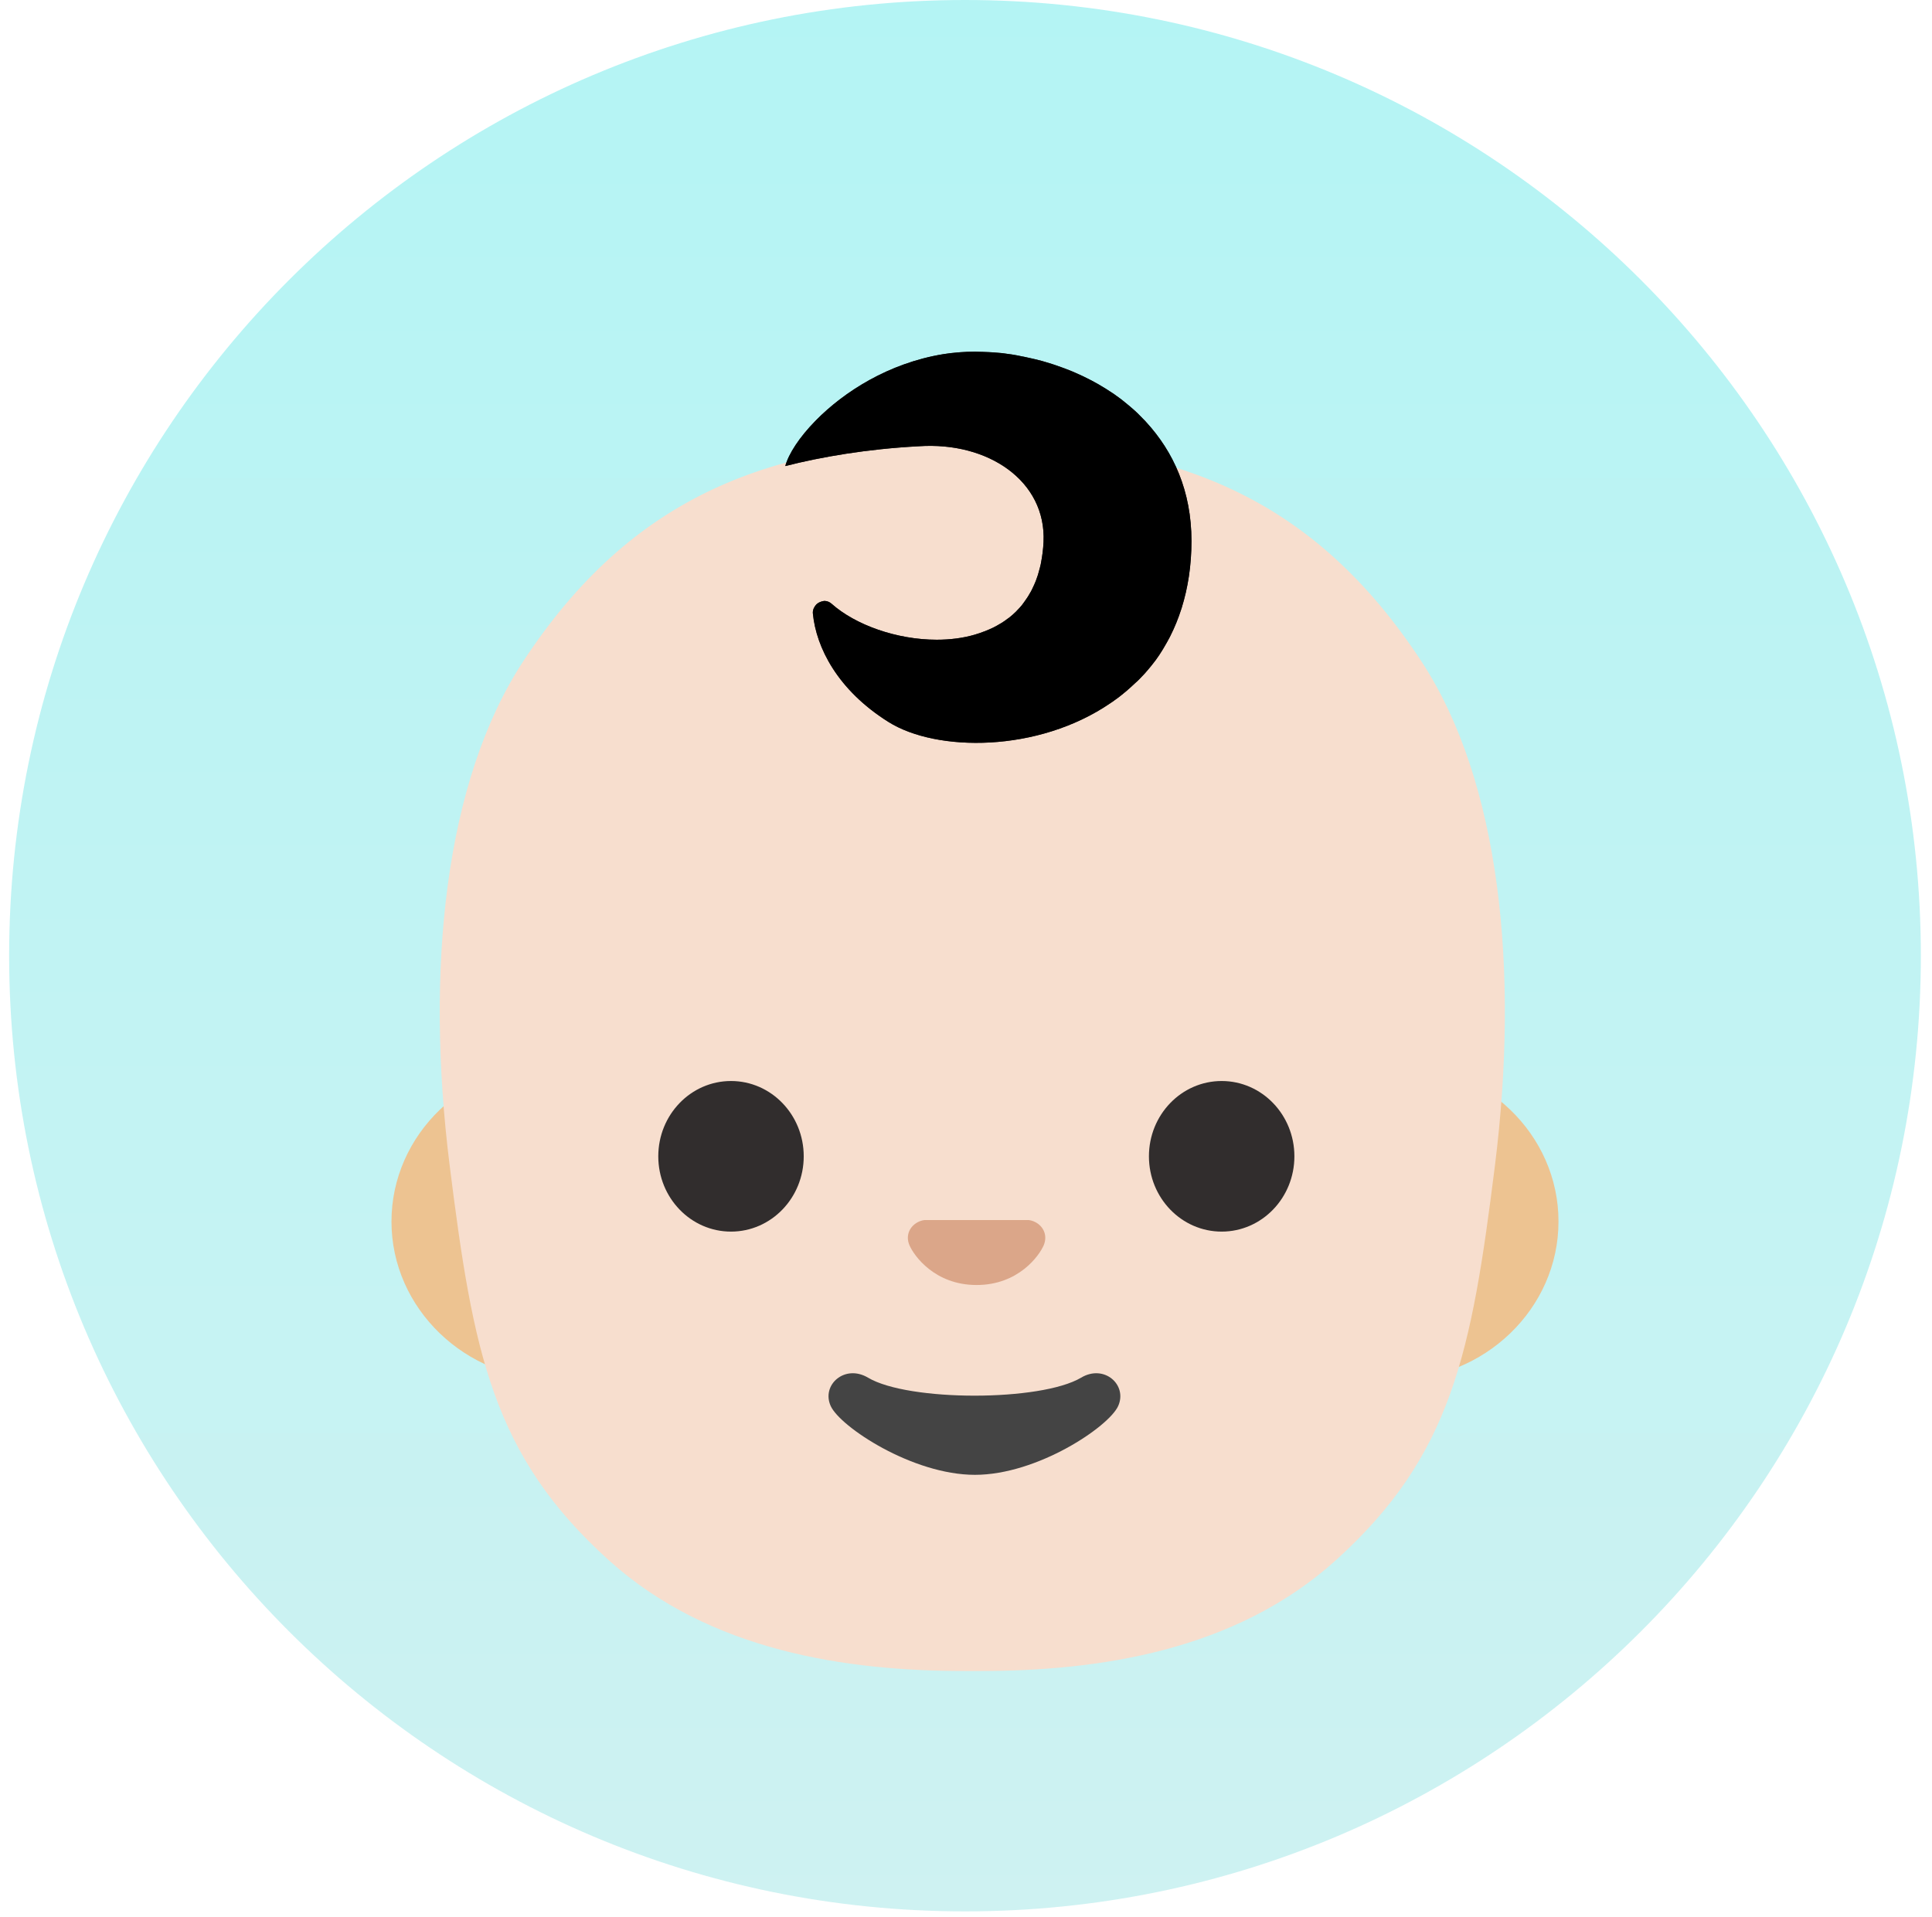
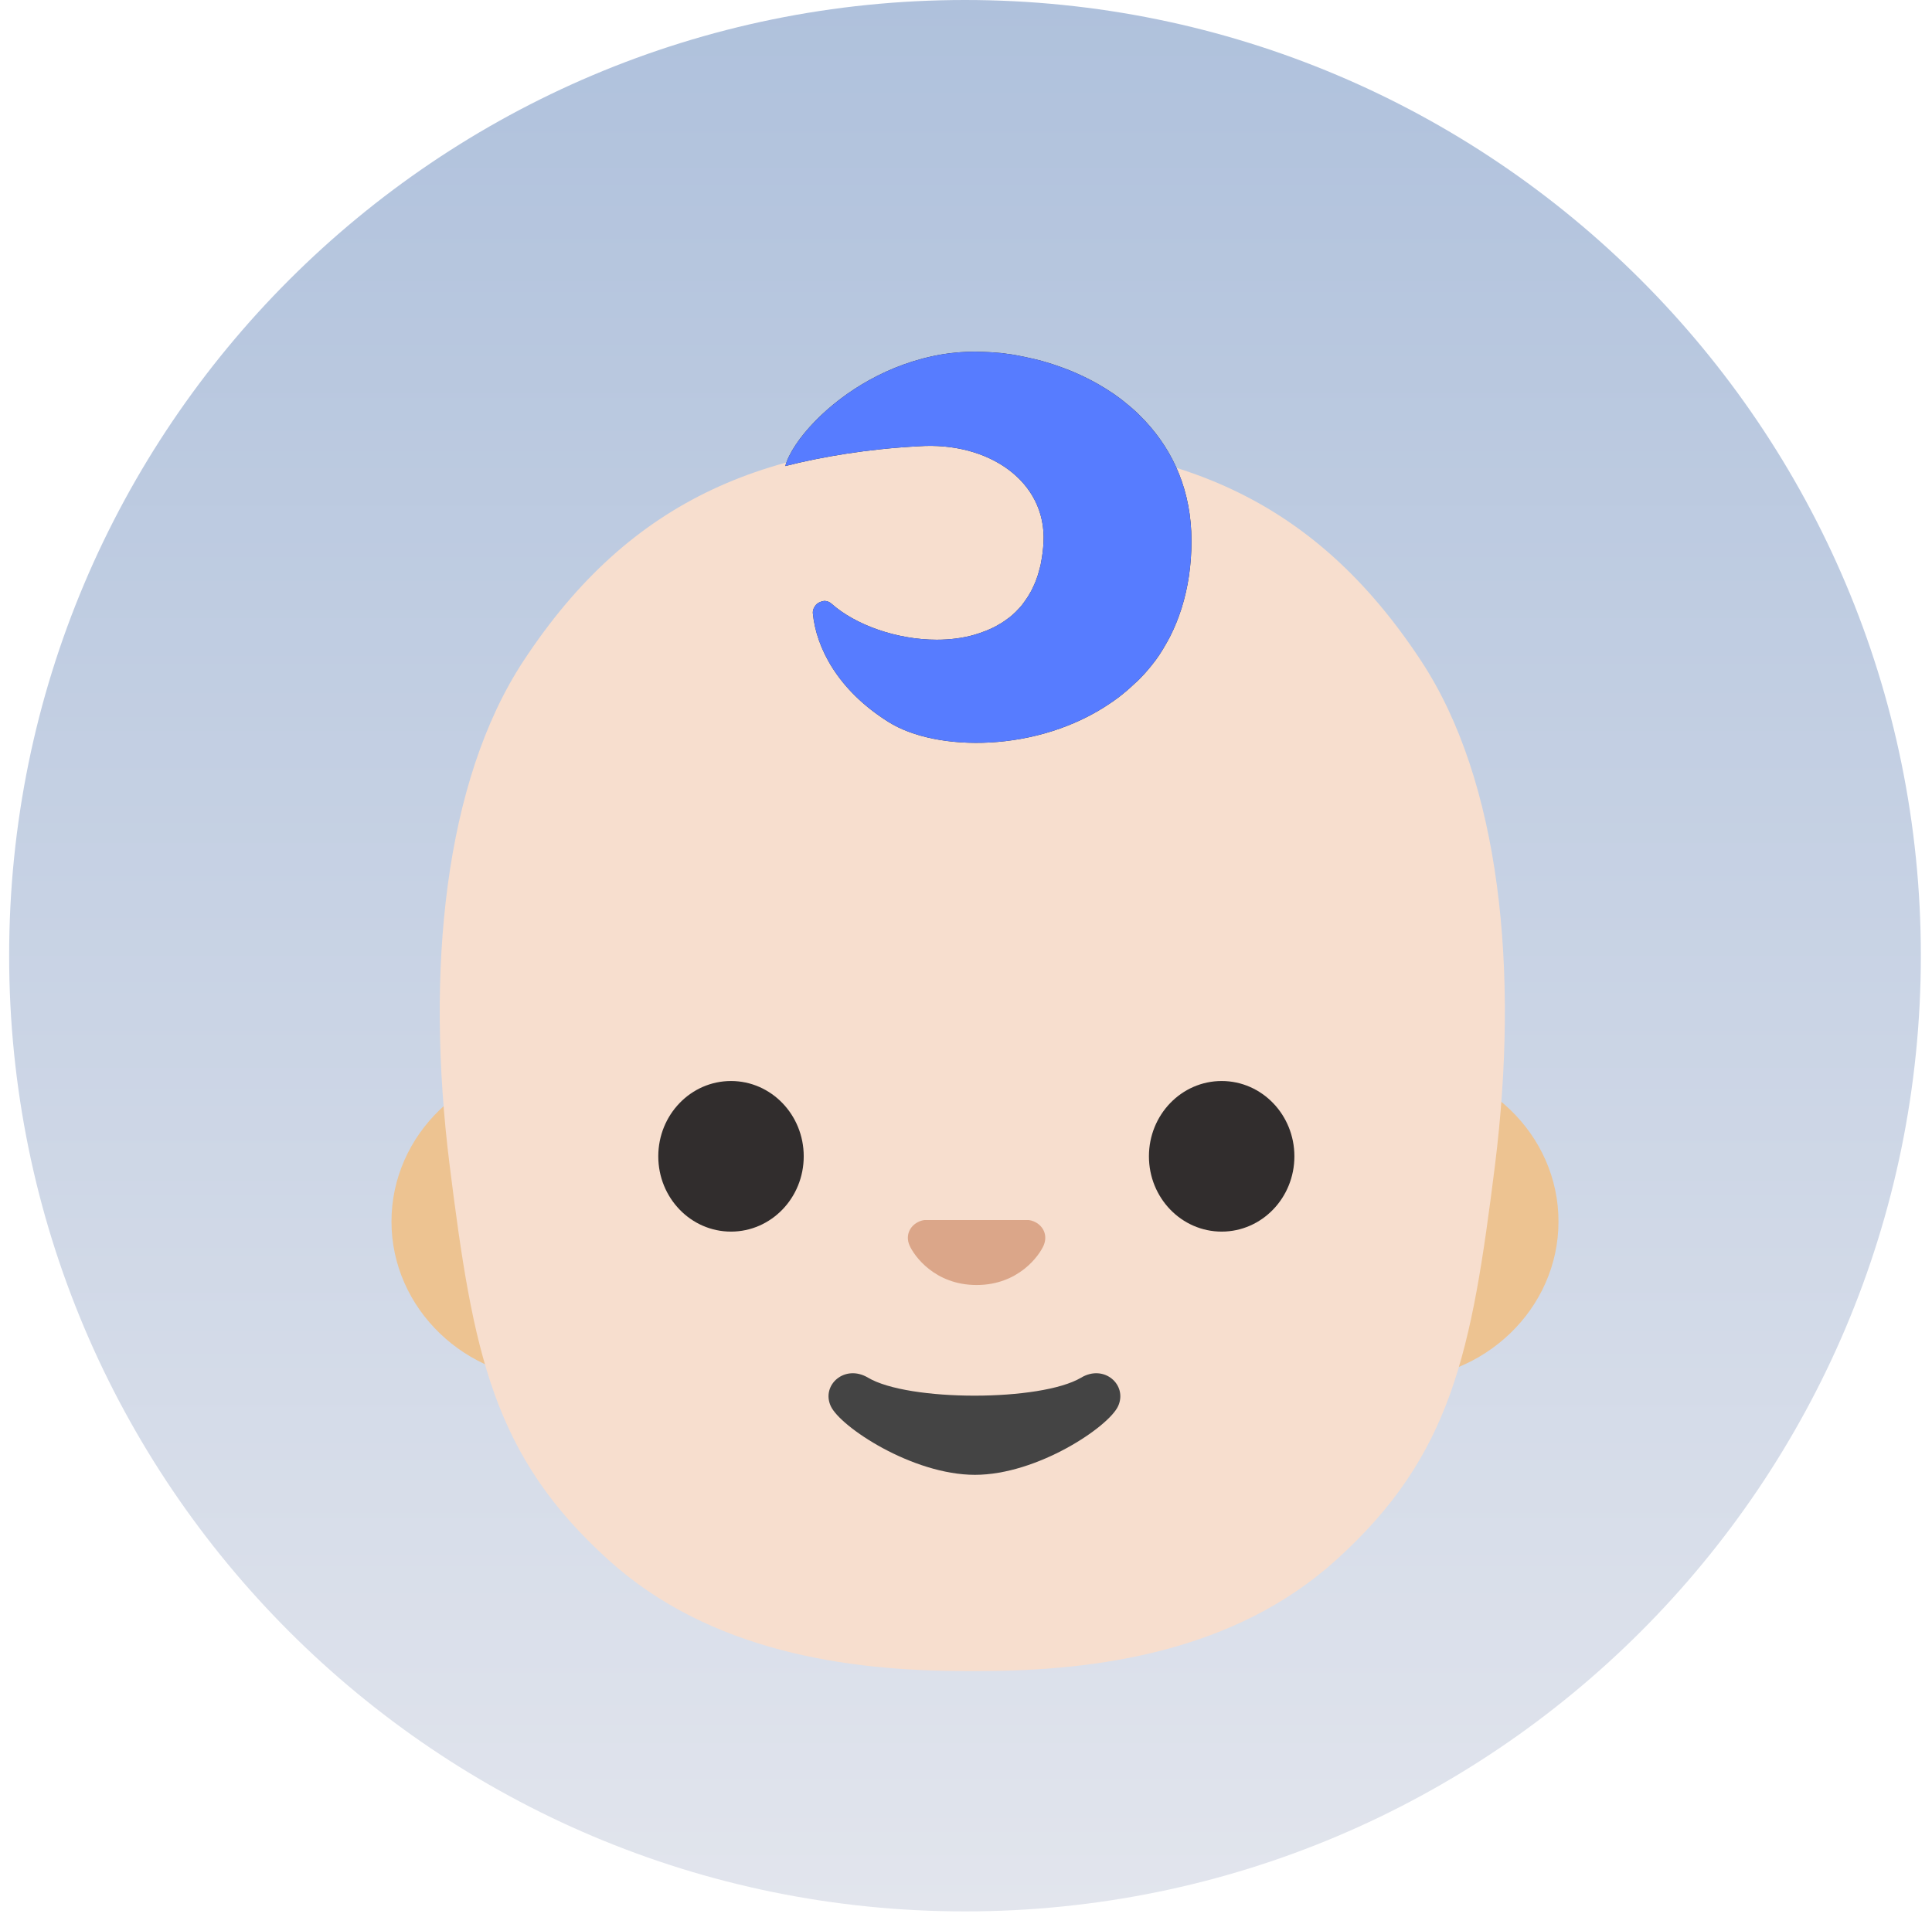
<svg xmlns="http://www.w3.org/2000/svg" width="127" height="126" viewBox="0 0 127 126" fill="none">
  <circle cx="63.434" cy="62.833" r="62.833" fill="url(#paint0_linear_4741_2342)" />
  <path d="M91.646 69.91H36.535C30.596 69.91 25.734 74.588 25.734 80.313C25.734 86.03 30.596 90.715 36.535 90.715H91.646C97.585 90.715 102.447 86.038 102.447 80.313C102.454 74.588 97.592 69.91 91.646 69.91Z" fill="#EDC391" />
  <path d="M93.425 43.463C86.335 32.677 77.195 28.988 63.915 28.988C50.635 28.988 41.494 32.67 34.404 43.463C29.211 51.372 27.956 63.803 29.557 76.611C31.099 88.924 32.376 95.682 40.019 102.58C46.659 108.57 55.674 109.862 63.406 109.862H64.424C72.156 109.862 81.178 108.57 87.811 102.58C95.454 95.682 96.73 88.924 98.272 76.611C99.873 63.803 98.619 51.364 93.425 43.463Z" fill="#F7DECE" />
  <path d="M74.905 44.642C75.008 44.531 75.111 44.428 75.215 44.317C75.288 44.236 75.362 44.147 75.436 44.066C75.606 43.867 75.768 43.668 75.923 43.461L75.989 43.373C76.137 43.173 76.27 42.967 76.403 42.753C76.439 42.694 76.476 42.627 76.513 42.568C76.638 42.355 76.764 42.141 76.882 41.912C76.904 41.875 76.919 41.845 76.934 41.809C77.214 41.255 77.457 40.658 77.657 40.031L77.679 39.964C78.085 38.658 78.321 37.205 78.321 35.567C78.321 32.291 77.14 29.702 75.34 27.747C75.318 27.725 75.303 27.71 75.288 27.688C75.148 27.54 75.001 27.393 74.853 27.245L74.765 27.157C74.593 26.993 74.416 26.836 74.233 26.684C74.086 26.559 73.938 26.441 73.791 26.323C73.754 26.294 73.717 26.271 73.688 26.242L73.201 25.888C73.171 25.873 73.149 25.851 73.119 25.836C72.529 25.438 71.917 25.084 71.282 24.781C71.26 24.766 71.231 24.759 71.209 24.744C71.024 24.656 70.84 24.575 70.655 24.493L70.486 24.42C70.323 24.353 70.161 24.287 69.999 24.228C69.94 24.206 69.873 24.183 69.814 24.161C69.659 24.102 69.504 24.051 69.357 23.999L69.158 23.933C69.003 23.881 68.855 23.837 68.7 23.793C68.634 23.77 68.567 23.756 68.494 23.733C68.339 23.689 68.184 23.652 68.029 23.615L67.837 23.571C67.667 23.534 67.498 23.497 67.335 23.46C67.284 23.453 67.232 23.438 67.18 23.431C66.745 23.335 66.31 23.269 65.875 23.217C65.816 23.21 65.757 23.21 65.698 23.202C65.543 23.188 65.395 23.173 65.24 23.165C65.152 23.158 65.07 23.158 64.982 23.151C64.856 23.143 64.739 23.136 64.62 23.136C64.525 23.136 64.429 23.128 64.325 23.128C64.259 23.128 64.192 23.121 64.133 23.121H64.06C63.742 23.121 63.425 23.136 63.115 23.158C63.056 23.165 62.997 23.165 62.938 23.173C62.621 23.202 62.311 23.232 62.016 23.283C58.394 23.874 55.465 25.777 53.635 27.636C52.536 28.75 51.835 29.849 51.621 30.639H51.629C53.974 30.041 57.007 29.517 60.386 29.34C64.96 29.023 68.781 31.628 68.597 35.626C68.575 36.106 68.516 36.556 68.435 36.976L68.412 37.102C68.376 37.264 68.331 37.426 68.287 37.581C68.265 37.655 68.243 37.729 68.228 37.795C68.184 37.928 68.139 38.061 68.088 38.194C68.058 38.275 68.022 38.356 67.985 38.437C67.933 38.555 67.881 38.666 67.83 38.769C67.785 38.858 67.741 38.939 67.689 39.02C67.638 39.116 67.579 39.212 67.52 39.3C67.461 39.389 67.394 39.477 67.335 39.566C67.284 39.639 67.232 39.713 67.173 39.787C67.077 39.905 66.974 40.016 66.871 40.119C66.841 40.149 66.812 40.185 66.782 40.215C66.642 40.355 66.494 40.481 66.339 40.606C66.31 40.628 66.273 40.65 66.243 40.672C66.118 40.77 65.987 40.861 65.853 40.945C65.808 40.968 65.771 40.997 65.727 41.019C65.594 41.1 65.462 41.174 65.329 41.24C65.284 41.263 65.248 41.285 65.203 41.3C65.063 41.366 64.915 41.432 64.761 41.491C64.731 41.506 64.694 41.521 64.657 41.528C64.488 41.595 64.318 41.654 64.141 41.705C64.126 41.713 64.111 41.713 64.097 41.72C63.3 41.956 62.444 42.059 61.574 42.059C58.947 42.059 56.225 41.086 54.661 39.691C54.531 39.574 54.363 39.508 54.188 39.507C54.152 39.507 54.115 39.522 54.085 39.529C54.056 39.536 54.019 39.536 53.989 39.551C53.945 39.566 53.901 39.581 53.856 39.603C53.783 39.639 53.724 39.684 53.665 39.736C53.65 39.75 53.643 39.765 53.628 39.78C53.576 39.839 53.532 39.913 53.495 39.986C53.488 40.001 53.488 40.008 53.48 40.023C53.443 40.119 53.421 40.23 53.436 40.348C53.657 42.576 55.059 45.365 58.394 47.46C61.566 49.459 68.243 49.481 72.994 46.228L73.127 46.139C73.267 46.036 73.415 45.933 73.555 45.829C73.614 45.785 73.68 45.733 73.739 45.682C73.946 45.52 74.145 45.35 74.337 45.173L74.624 44.907C74.728 44.826 74.816 44.73 74.905 44.642Z" fill="#312D2D" />
-   <path d="M74.905 44.642C75.008 44.531 75.111 44.428 75.215 44.317C75.288 44.236 75.362 44.147 75.436 44.066C75.606 43.867 75.768 43.668 75.923 43.461L75.989 43.373C76.137 43.173 76.27 42.967 76.403 42.753C76.439 42.694 76.476 42.627 76.513 42.568C76.638 42.355 76.764 42.141 76.882 41.912C76.904 41.875 76.919 41.845 76.934 41.809C77.214 41.255 77.457 40.658 77.657 40.031L77.679 39.964C78.085 38.658 78.321 37.205 78.321 35.567C78.321 32.291 77.14 29.702 75.34 27.747C75.318 27.725 75.303 27.71 75.288 27.688C75.148 27.54 75.001 27.393 74.853 27.245L74.765 27.157C74.593 26.993 74.416 26.836 74.233 26.684C74.086 26.559 73.938 26.441 73.791 26.323C73.754 26.294 73.717 26.271 73.688 26.242L73.201 25.888C73.171 25.873 73.149 25.851 73.119 25.836C72.529 25.438 71.917 25.084 71.282 24.781C71.26 24.766 71.231 24.759 71.209 24.744C71.024 24.656 70.84 24.575 70.655 24.493L70.486 24.42C70.323 24.353 70.161 24.287 69.999 24.228C69.94 24.206 69.873 24.183 69.814 24.161C69.659 24.102 69.504 24.051 69.357 23.999L69.158 23.933C69.003 23.881 68.855 23.837 68.7 23.793C68.634 23.77 68.567 23.756 68.494 23.733C68.339 23.689 68.184 23.652 68.029 23.615L67.837 23.571C67.667 23.534 67.498 23.497 67.335 23.46C67.284 23.453 67.232 23.438 67.18 23.431C66.745 23.335 66.31 23.269 65.875 23.217C65.816 23.21 65.757 23.21 65.698 23.202C65.543 23.188 65.395 23.173 65.24 23.165C65.152 23.158 65.07 23.158 64.982 23.151C64.856 23.143 64.739 23.136 64.62 23.136C64.525 23.136 64.429 23.128 64.325 23.128C64.259 23.128 64.192 23.121 64.133 23.121H64.06C63.742 23.121 63.425 23.136 63.115 23.158C63.056 23.165 62.997 23.165 62.938 23.173C62.621 23.202 62.311 23.232 62.016 23.283C58.394 23.874 55.465 25.777 53.635 27.636C52.536 28.75 51.835 29.849 51.621 30.639H51.629C53.974 30.041 57.007 29.517 60.386 29.34C64.96 29.023 68.781 31.628 68.597 35.626C68.575 36.106 68.516 36.556 68.435 36.976L68.412 37.102C68.376 37.264 68.331 37.426 68.287 37.581C68.265 37.655 68.243 37.729 68.228 37.795C68.184 37.928 68.139 38.061 68.088 38.194C68.058 38.275 68.022 38.356 67.985 38.437C67.933 38.555 67.881 38.666 67.83 38.769C67.785 38.858 67.741 38.939 67.689 39.02C67.638 39.116 67.579 39.212 67.52 39.3C67.461 39.389 67.394 39.477 67.335 39.566C67.284 39.639 67.232 39.713 67.173 39.787C67.077 39.905 66.974 40.016 66.871 40.119C66.841 40.149 66.812 40.185 66.782 40.215C66.642 40.355 66.494 40.481 66.339 40.606C66.31 40.628 66.273 40.65 66.243 40.672C66.118 40.77 65.987 40.861 65.853 40.945C65.808 40.968 65.771 40.997 65.727 41.019C65.594 41.1 65.462 41.174 65.329 41.24C65.284 41.263 65.248 41.285 65.203 41.3C65.063 41.366 64.915 41.432 64.761 41.491C64.731 41.506 64.694 41.521 64.657 41.528C64.488 41.595 64.318 41.654 64.141 41.705C64.126 41.713 64.111 41.713 64.097 41.72C63.3 41.956 62.444 42.059 61.574 42.059C58.947 42.059 56.225 41.086 54.661 39.691C54.531 39.574 54.363 39.508 54.188 39.507C54.152 39.507 54.115 39.522 54.085 39.529C54.056 39.536 54.019 39.536 53.989 39.551C53.945 39.566 53.901 39.581 53.856 39.603C53.783 39.639 53.724 39.684 53.665 39.736C53.65 39.75 53.643 39.765 53.628 39.78C53.576 39.839 53.532 39.913 53.495 39.986C53.488 40.001 53.488 40.008 53.48 40.023C53.443 40.119 53.421 40.23 53.436 40.348C53.657 42.576 55.059 45.365 58.394 47.46C61.566 49.459 68.243 49.481 72.994 46.228L73.127 46.139C73.267 46.036 73.415 45.933 73.555 45.829C73.614 45.785 73.68 45.733 73.739 45.682C73.946 45.52 74.145 45.35 74.337 45.173L74.624 44.907C74.728 44.826 74.816 44.73 74.905 44.642Z" fill="#000" />
+   <path d="M74.905 44.642C75.008 44.531 75.111 44.428 75.215 44.317C75.288 44.236 75.362 44.147 75.436 44.066C75.606 43.867 75.768 43.668 75.923 43.461L75.989 43.373C76.137 43.173 76.27 42.967 76.403 42.753C76.439 42.694 76.476 42.627 76.513 42.568C76.638 42.355 76.764 42.141 76.882 41.912C76.904 41.875 76.919 41.845 76.934 41.809C77.214 41.255 77.457 40.658 77.657 40.031L77.679 39.964C78.085 38.658 78.321 37.205 78.321 35.567C78.321 32.291 77.14 29.702 75.34 27.747C75.318 27.725 75.303 27.71 75.288 27.688C75.148 27.54 75.001 27.393 74.853 27.245L74.765 27.157C74.593 26.993 74.416 26.836 74.233 26.684C74.086 26.559 73.938 26.441 73.791 26.323C73.754 26.294 73.717 26.271 73.688 26.242L73.201 25.888C73.171 25.873 73.149 25.851 73.119 25.836C72.529 25.438 71.917 25.084 71.282 24.781C71.26 24.766 71.231 24.759 71.209 24.744C71.024 24.656 70.84 24.575 70.655 24.493L70.486 24.42C70.323 24.353 70.161 24.287 69.999 24.228C69.94 24.206 69.873 24.183 69.814 24.161C69.659 24.102 69.504 24.051 69.357 23.999L69.158 23.933C69.003 23.881 68.855 23.837 68.7 23.793C68.634 23.77 68.567 23.756 68.494 23.733C68.339 23.689 68.184 23.652 68.029 23.615L67.837 23.571C67.667 23.534 67.498 23.497 67.335 23.46C67.284 23.453 67.232 23.438 67.18 23.431C66.745 23.335 66.31 23.269 65.875 23.217C65.816 23.21 65.757 23.21 65.698 23.202C65.543 23.188 65.395 23.173 65.24 23.165C65.152 23.158 65.07 23.158 64.982 23.151C64.856 23.143 64.739 23.136 64.62 23.136C64.525 23.136 64.429 23.128 64.325 23.128C64.259 23.128 64.192 23.121 64.133 23.121H64.06C63.742 23.121 63.425 23.136 63.115 23.158C63.056 23.165 62.997 23.165 62.938 23.173C62.621 23.202 62.311 23.232 62.016 23.283C58.394 23.874 55.465 25.777 53.635 27.636C52.536 28.75 51.835 29.849 51.621 30.639H51.629C53.974 30.041 57.007 29.517 60.386 29.34C64.96 29.023 68.781 31.628 68.597 35.626C68.575 36.106 68.516 36.556 68.435 36.976L68.412 37.102C68.376 37.264 68.331 37.426 68.287 37.581C68.265 37.655 68.243 37.729 68.228 37.795C68.184 37.928 68.139 38.061 68.088 38.194C68.058 38.275 68.022 38.356 67.985 38.437C67.933 38.555 67.881 38.666 67.83 38.769C67.785 38.858 67.741 38.939 67.689 39.02C67.638 39.116 67.579 39.212 67.52 39.3C67.461 39.389 67.394 39.477 67.335 39.566C67.284 39.639 67.232 39.713 67.173 39.787C67.077 39.905 66.974 40.016 66.871 40.119C66.841 40.149 66.812 40.185 66.782 40.215C66.642 40.355 66.494 40.481 66.339 40.606C66.31 40.628 66.273 40.65 66.243 40.672C66.118 40.77 65.987 40.861 65.853 40.945C65.808 40.968 65.771 40.997 65.727 41.019C65.594 41.1 65.462 41.174 65.329 41.24C65.284 41.263 65.248 41.285 65.203 41.3C65.063 41.366 64.915 41.432 64.761 41.491C64.731 41.506 64.694 41.521 64.657 41.528C64.488 41.595 64.318 41.654 64.141 41.705C64.126 41.713 64.111 41.713 64.097 41.72C63.3 41.956 62.444 42.059 61.574 42.059C58.947 42.059 56.225 41.086 54.661 39.691C54.531 39.574 54.363 39.508 54.188 39.507C54.152 39.507 54.115 39.522 54.085 39.529C54.056 39.536 54.019 39.536 53.989 39.551C53.945 39.566 53.901 39.581 53.856 39.603C53.783 39.639 53.724 39.684 53.665 39.736C53.65 39.75 53.643 39.765 53.628 39.78C53.576 39.839 53.532 39.913 53.495 39.986C53.488 40.001 53.488 40.008 53.48 40.023C53.443 40.119 53.421 40.23 53.436 40.348C53.657 42.576 55.059 45.365 58.394 47.46C61.566 49.459 68.243 49.481 72.994 46.228L73.127 46.139C73.267 46.036 73.415 45.933 73.555 45.829C73.614 45.785 73.68 45.733 73.739 45.682C73.946 45.52 74.145 45.35 74.337 45.173L74.624 44.907C74.728 44.826 74.816 44.73 74.905 44.642Z" fill="#577CFF" />
  <path d="M67.937 80.294C67.838 80.253 67.733 80.226 67.627 80.213H60.766C60.662 80.228 60.559 80.25 60.456 80.294C59.836 80.545 59.489 81.194 59.785 81.873C60.08 82.559 61.444 84.484 64.196 84.484C66.948 84.484 68.313 82.559 68.608 81.873C68.896 81.187 68.556 80.545 67.937 80.294Z" fill="#DBA689" />
  <path d="M48.052 80.973C50.693 80.973 52.833 78.757 52.833 76.023C52.833 73.289 50.693 71.072 48.052 71.072C45.412 71.072 43.272 73.289 43.272 76.023C43.272 78.757 45.412 80.973 48.052 80.973Z" fill="#312D2D" />
  <path d="M80.306 80.973C82.946 80.973 85.087 78.757 85.087 76.023C85.087 73.289 82.946 71.072 80.306 71.072C77.666 71.072 75.525 73.289 75.525 76.023C75.525 78.757 77.666 80.973 80.306 80.973Z" fill="#312D2D" />
  <path d="M71.068 90.575C68.412 92.154 59.706 92.154 57.058 90.575C55.531 89.668 53.974 91.055 54.608 92.442C55.228 93.807 59.979 96.964 64.088 96.964C68.191 96.964 72.883 93.807 73.502 92.442C74.129 91.055 72.588 89.668 71.068 90.575Z" fill="#444444" />
  <defs>
    <linearGradient id="paint0_linear_4741_2342" x1="63.434" y1="0" x2="63.434" y2="125.665" gradientUnits="userSpaceOnUse">
-       <stop stop-color="#b4f4f4" />
-       <stop offset="1" stop-color="#cef2f2" />
+       <stop stop-color="#AFC1DC" />
+       <stop offset="1" stop-color="#E2E5ED" />
    </linearGradient>
  </defs>
</svg>
